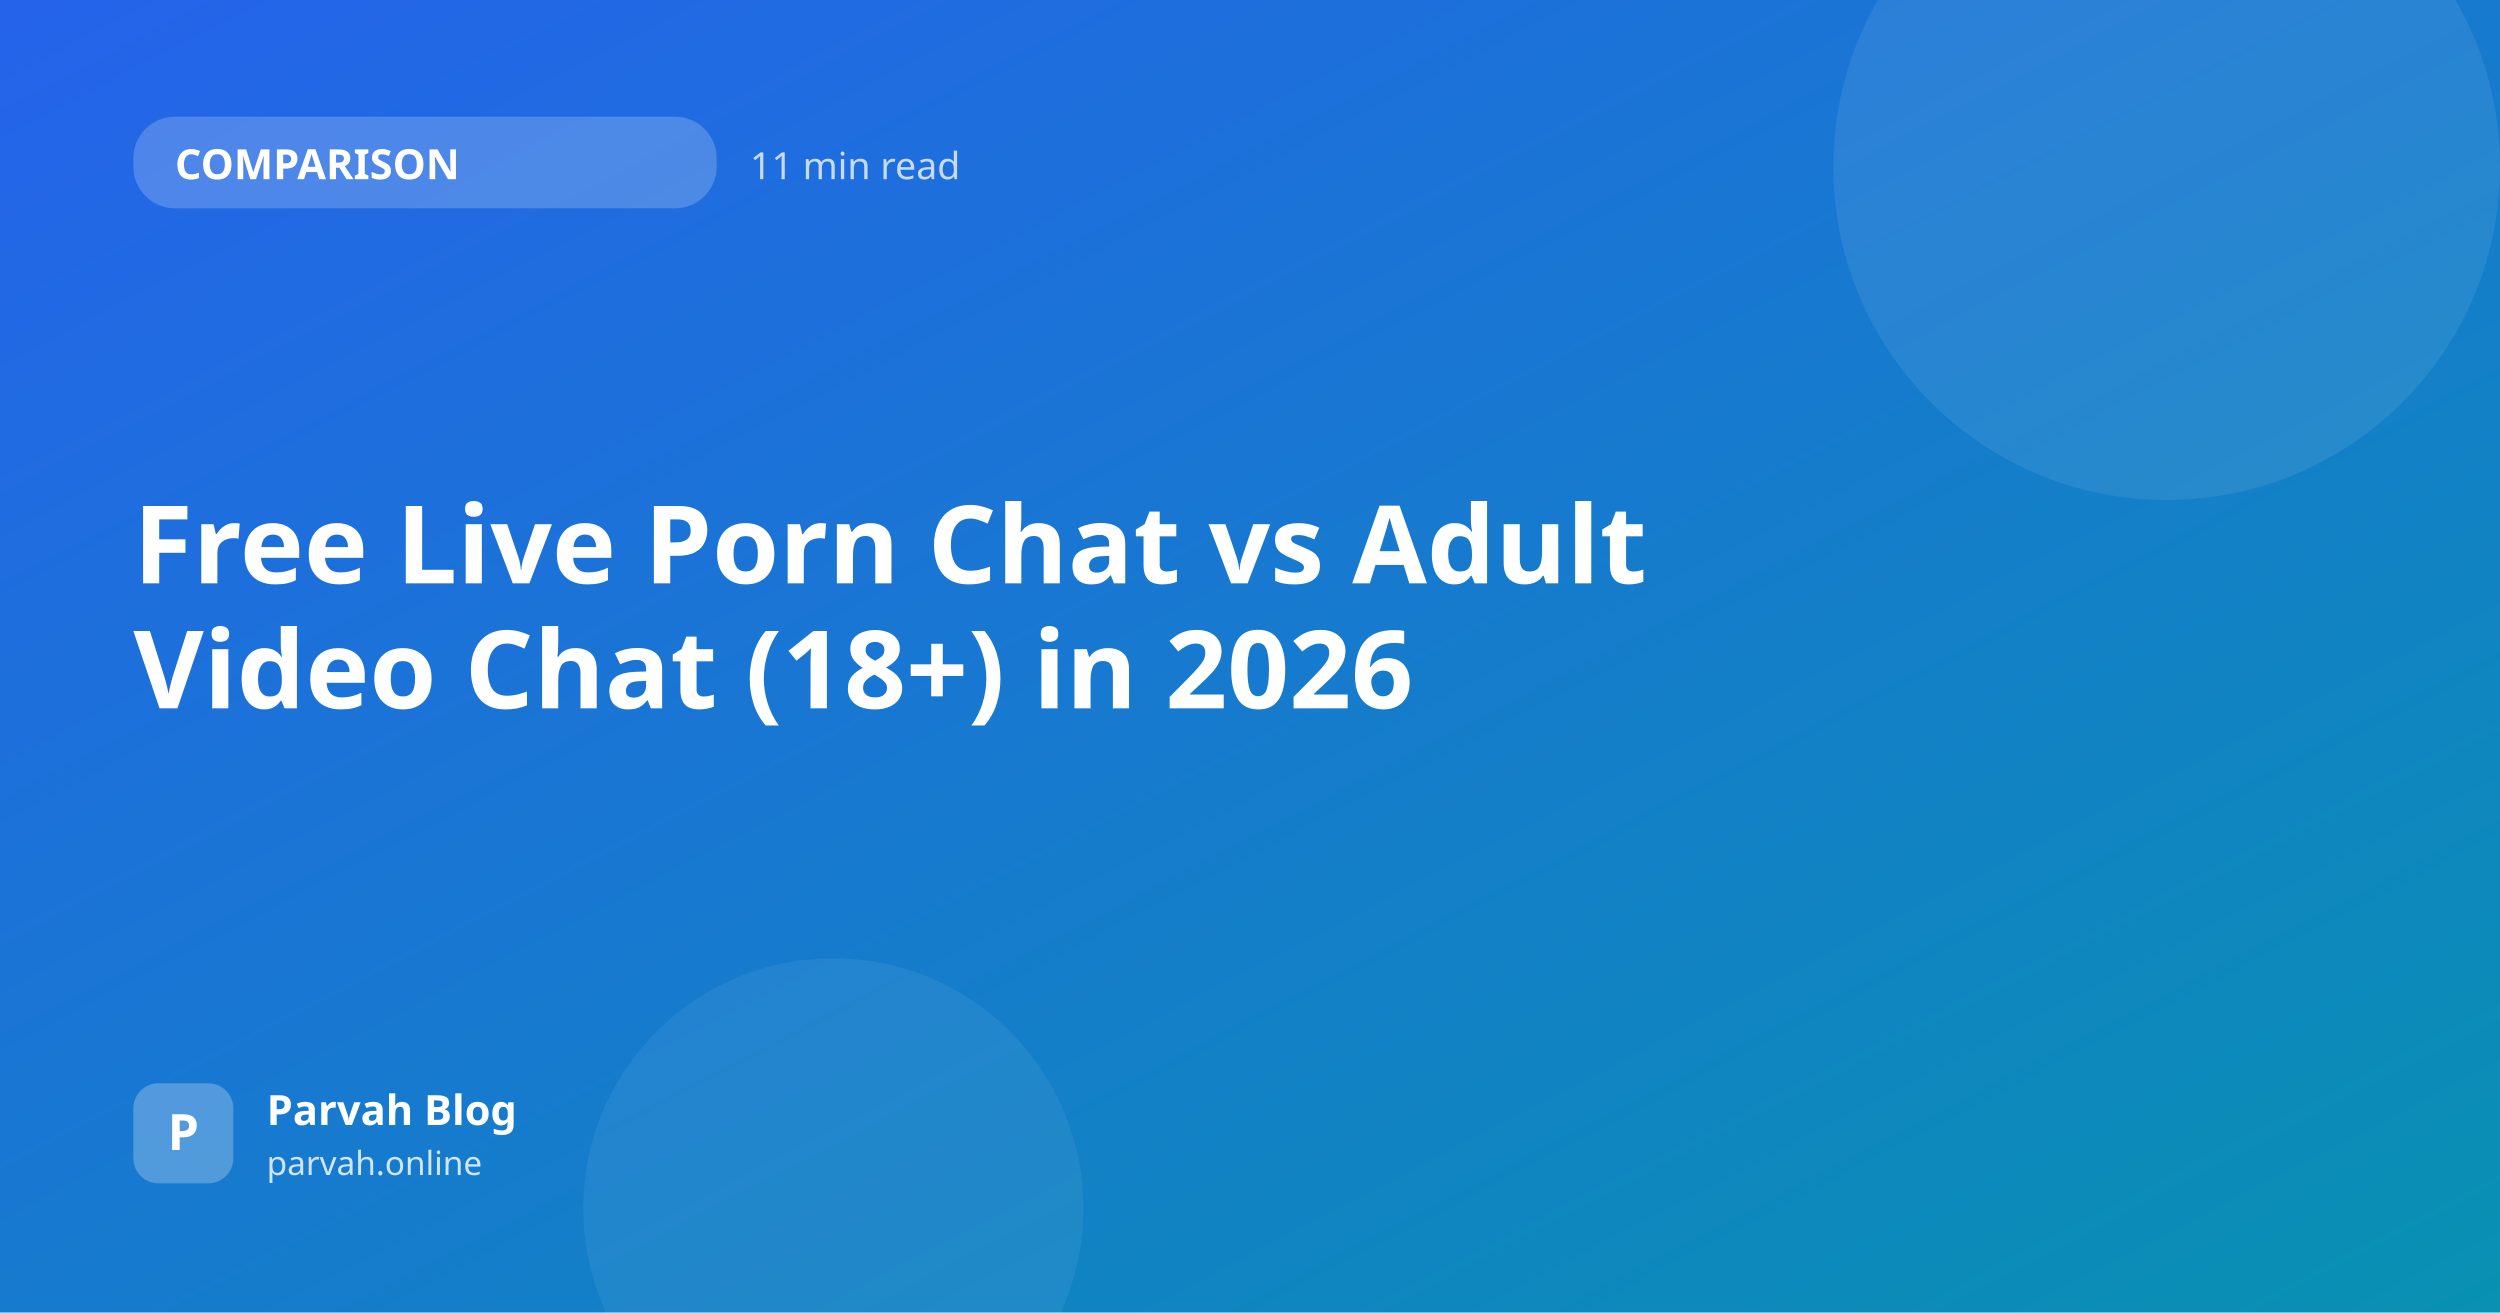
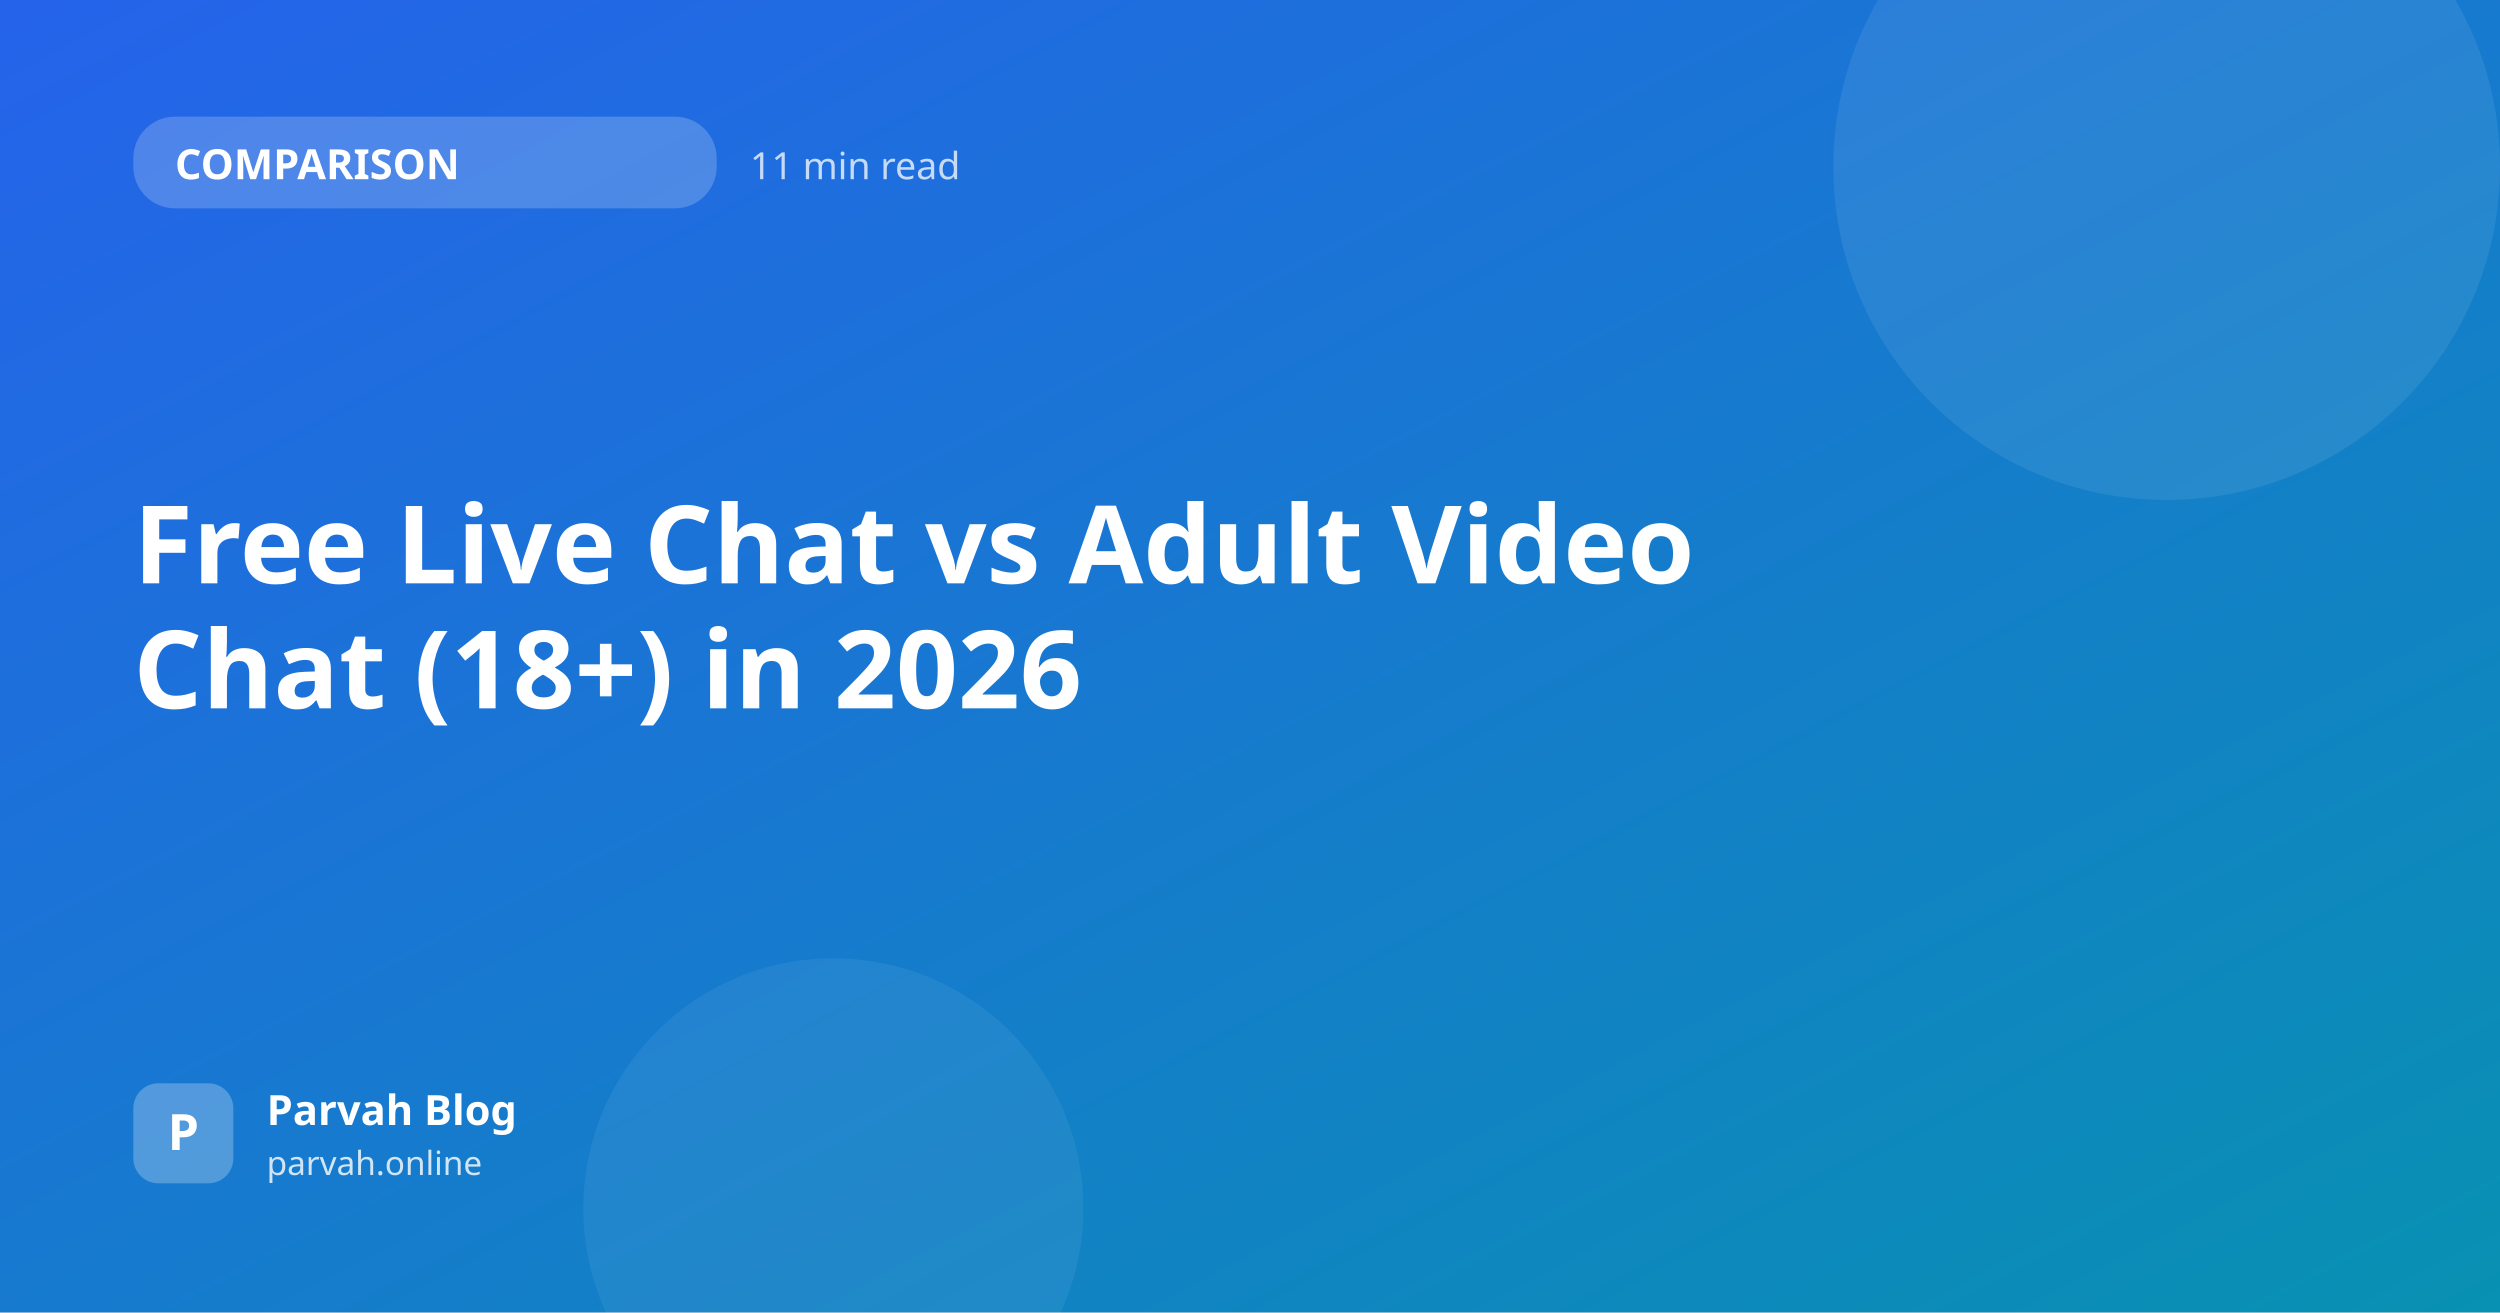
<svg xmlns="http://www.w3.org/2000/svg" width="1200" height="630" viewBox="0 0 1200 630">
  <defs>
    <linearGradient id="bg" x1="0%" y1="0%" x2="100%" y2="100%">
      <stop offset="0%" stop-color="#2563eb" />
      <stop offset="100%" stop-color="#0891b2" />
    </linearGradient>
  </defs>
  <rect width="1200" height="630" fill="url(#bg)" />
  <circle cx="1040" cy="80" r="160" fill="rgba(255,255,255,0.08)" />
  <circle cx="400" cy="580" r="120" fill="rgba(255,255,255,0.06)" />
  <rect x="64" y="56" rx="20" ry="20" width="280" height="44" fill="rgba(255,255,255,0.2)" />
  <text x="84" y="86" fill="white" font-size="20" font-weight="700" font-family="system-ui,sans-serif">COMPARISON</text>
  <text x="360" y="86" fill="rgba(255,255,255,0.75)" font-size="18" font-family="system-ui,sans-serif">11 min read</text>
-   <text x="64" y="280" fill="white" font-size="52" font-weight="800" font-family="system-ui,sans-serif">Free Live Porn Chat vs Adult</text>
-   <text x="64" y="340" fill="white" font-size="52" font-weight="800" font-family="system-ui,sans-serif">Video Chat (18+) in 2026</text>
+   <text x="64" y="280" fill="white" font-size="52" font-weight="800" font-family="system-ui,sans-serif">Free Live Chat vs Adult Video</text>
+   <text x="64" y="340" fill="white" font-size="52" font-weight="800" font-family="system-ui,sans-serif">Chat (18+) in 2026</text>
  <rect x="64" y="520" width="48" height="48" rx="12" fill="rgba(255,255,255,0.25)" />
  <text x="88" y="552" fill="white" font-size="24" font-weight="800" text-anchor="middle" font-family="system-ui,sans-serif">P</text>
  <text x="128" y="540" fill="white" font-size="20" font-weight="700" font-family="system-ui,sans-serif">Parvah Blog</text>
  <text x="128" y="564" fill="rgba(255,255,255,0.8)" font-size="16" font-family="system-ui,sans-serif">parvah.online</text>
</svg>
